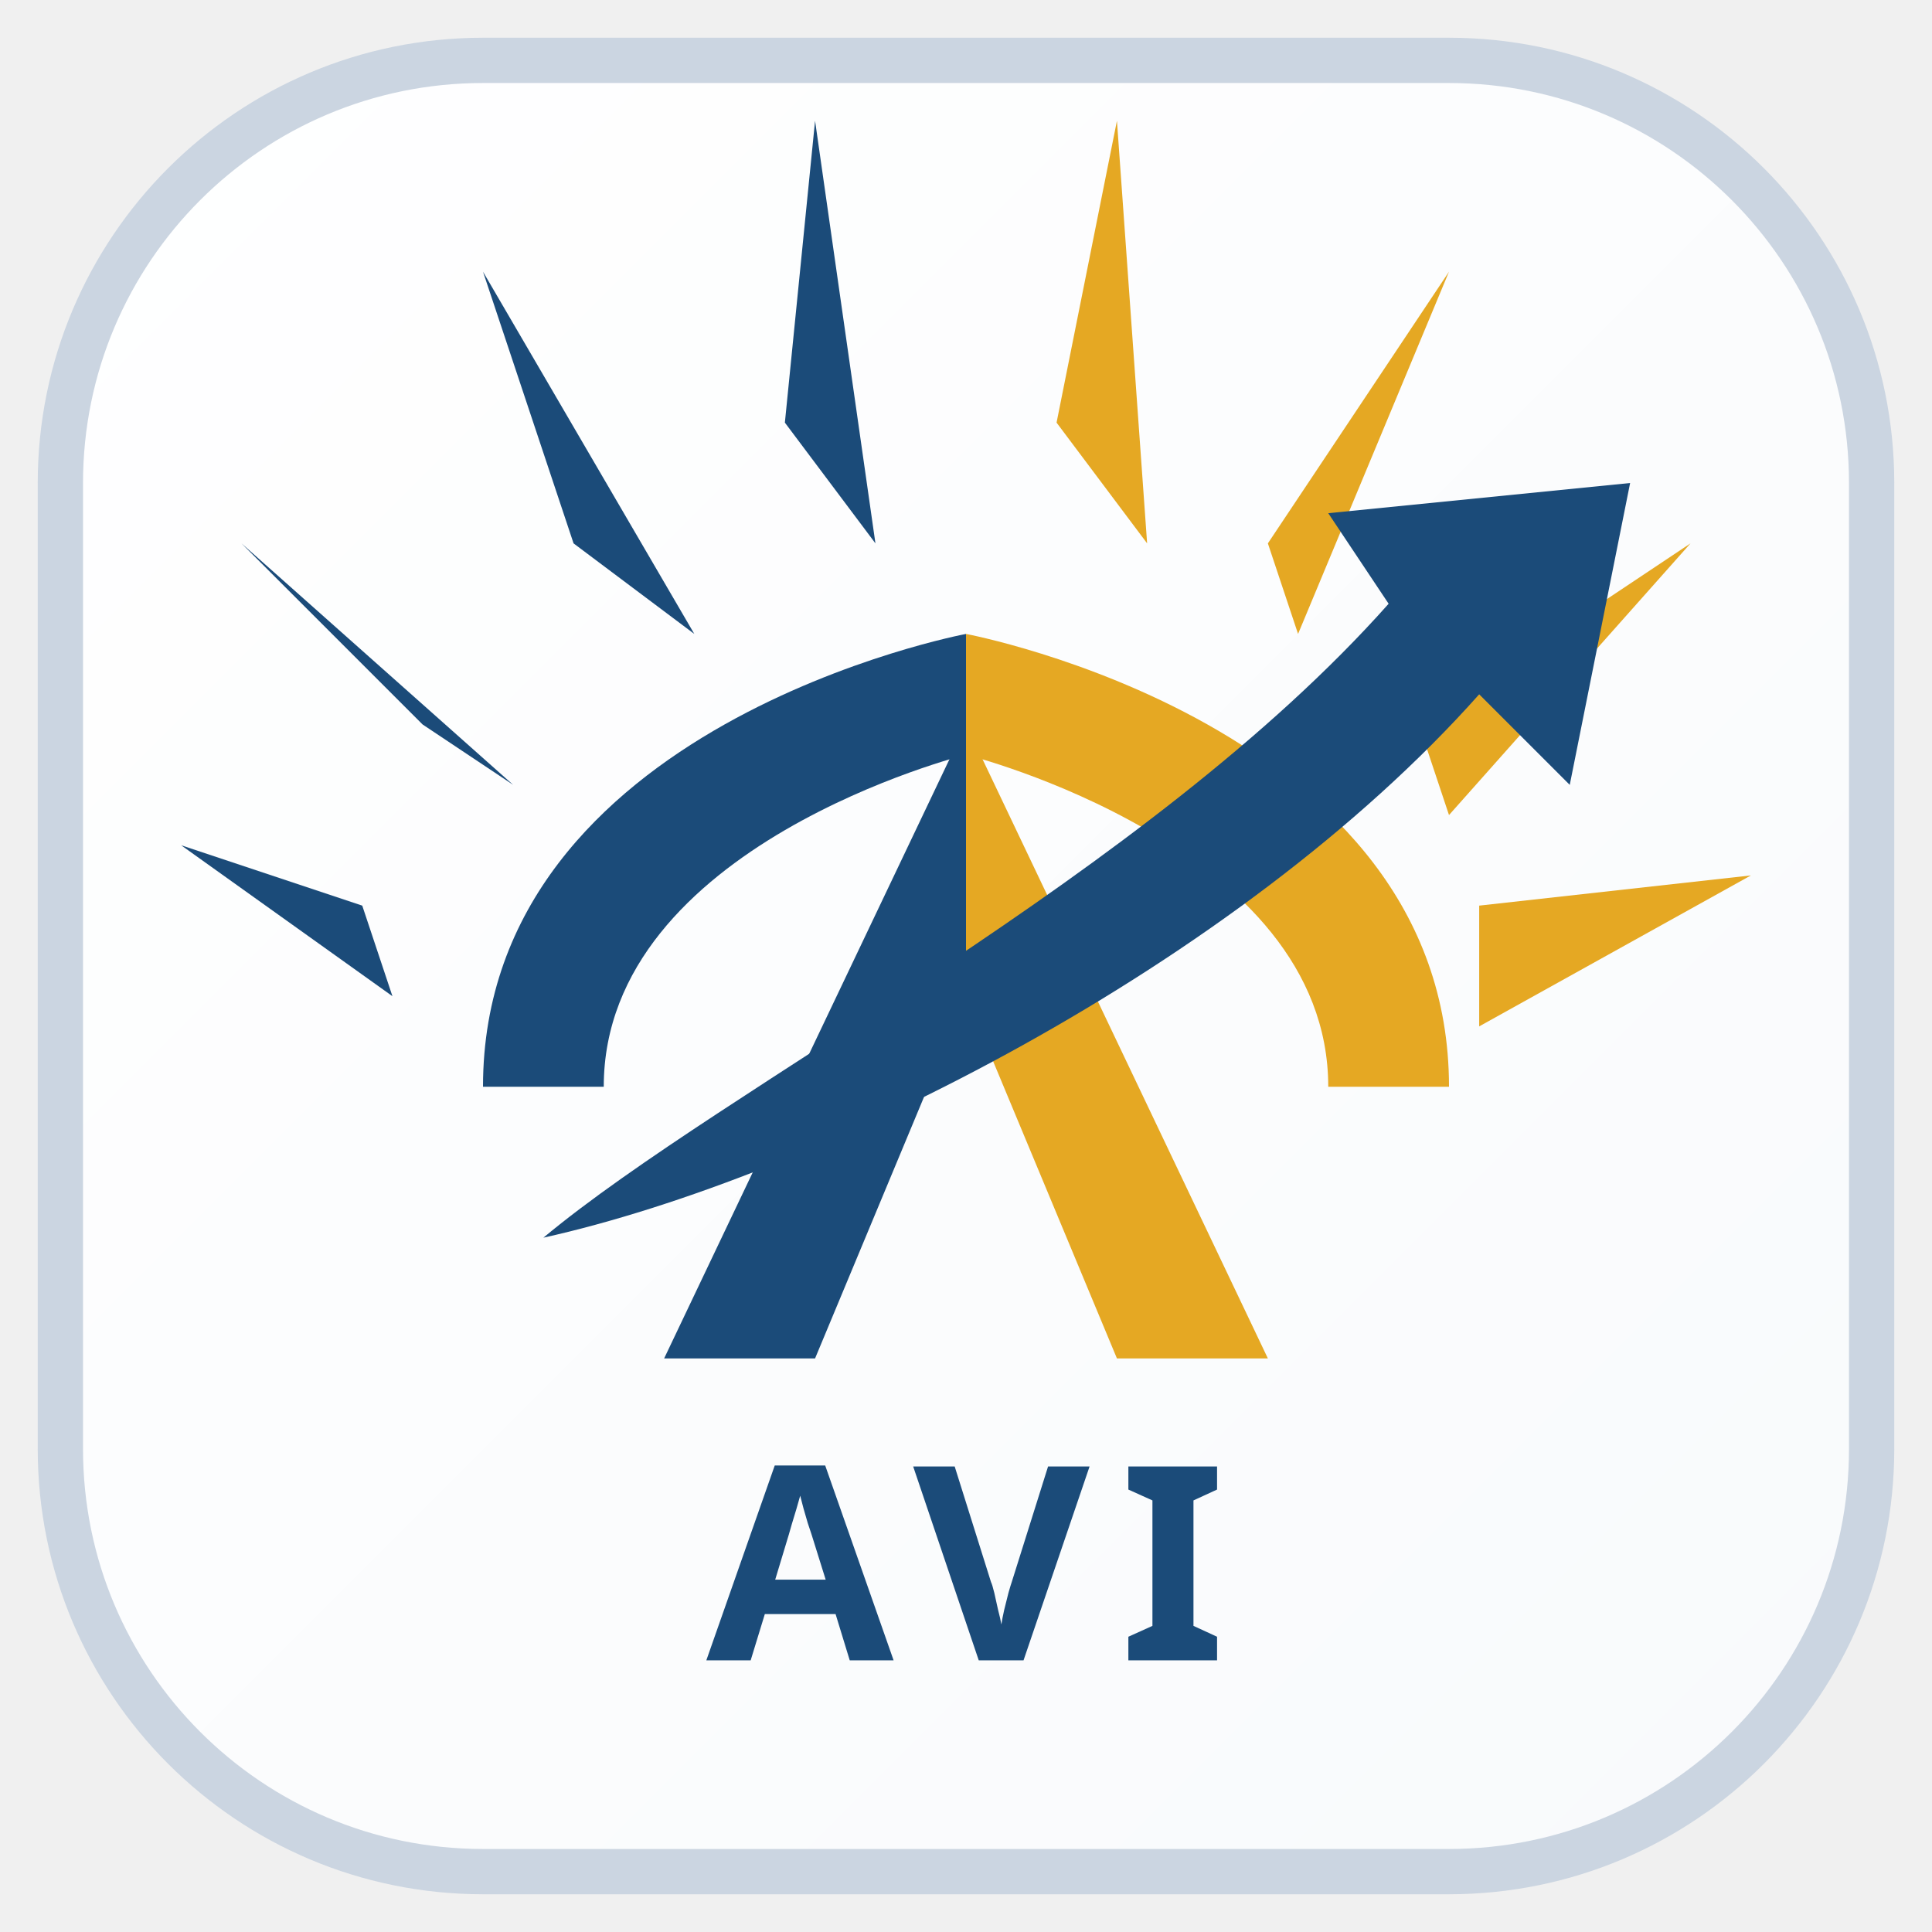
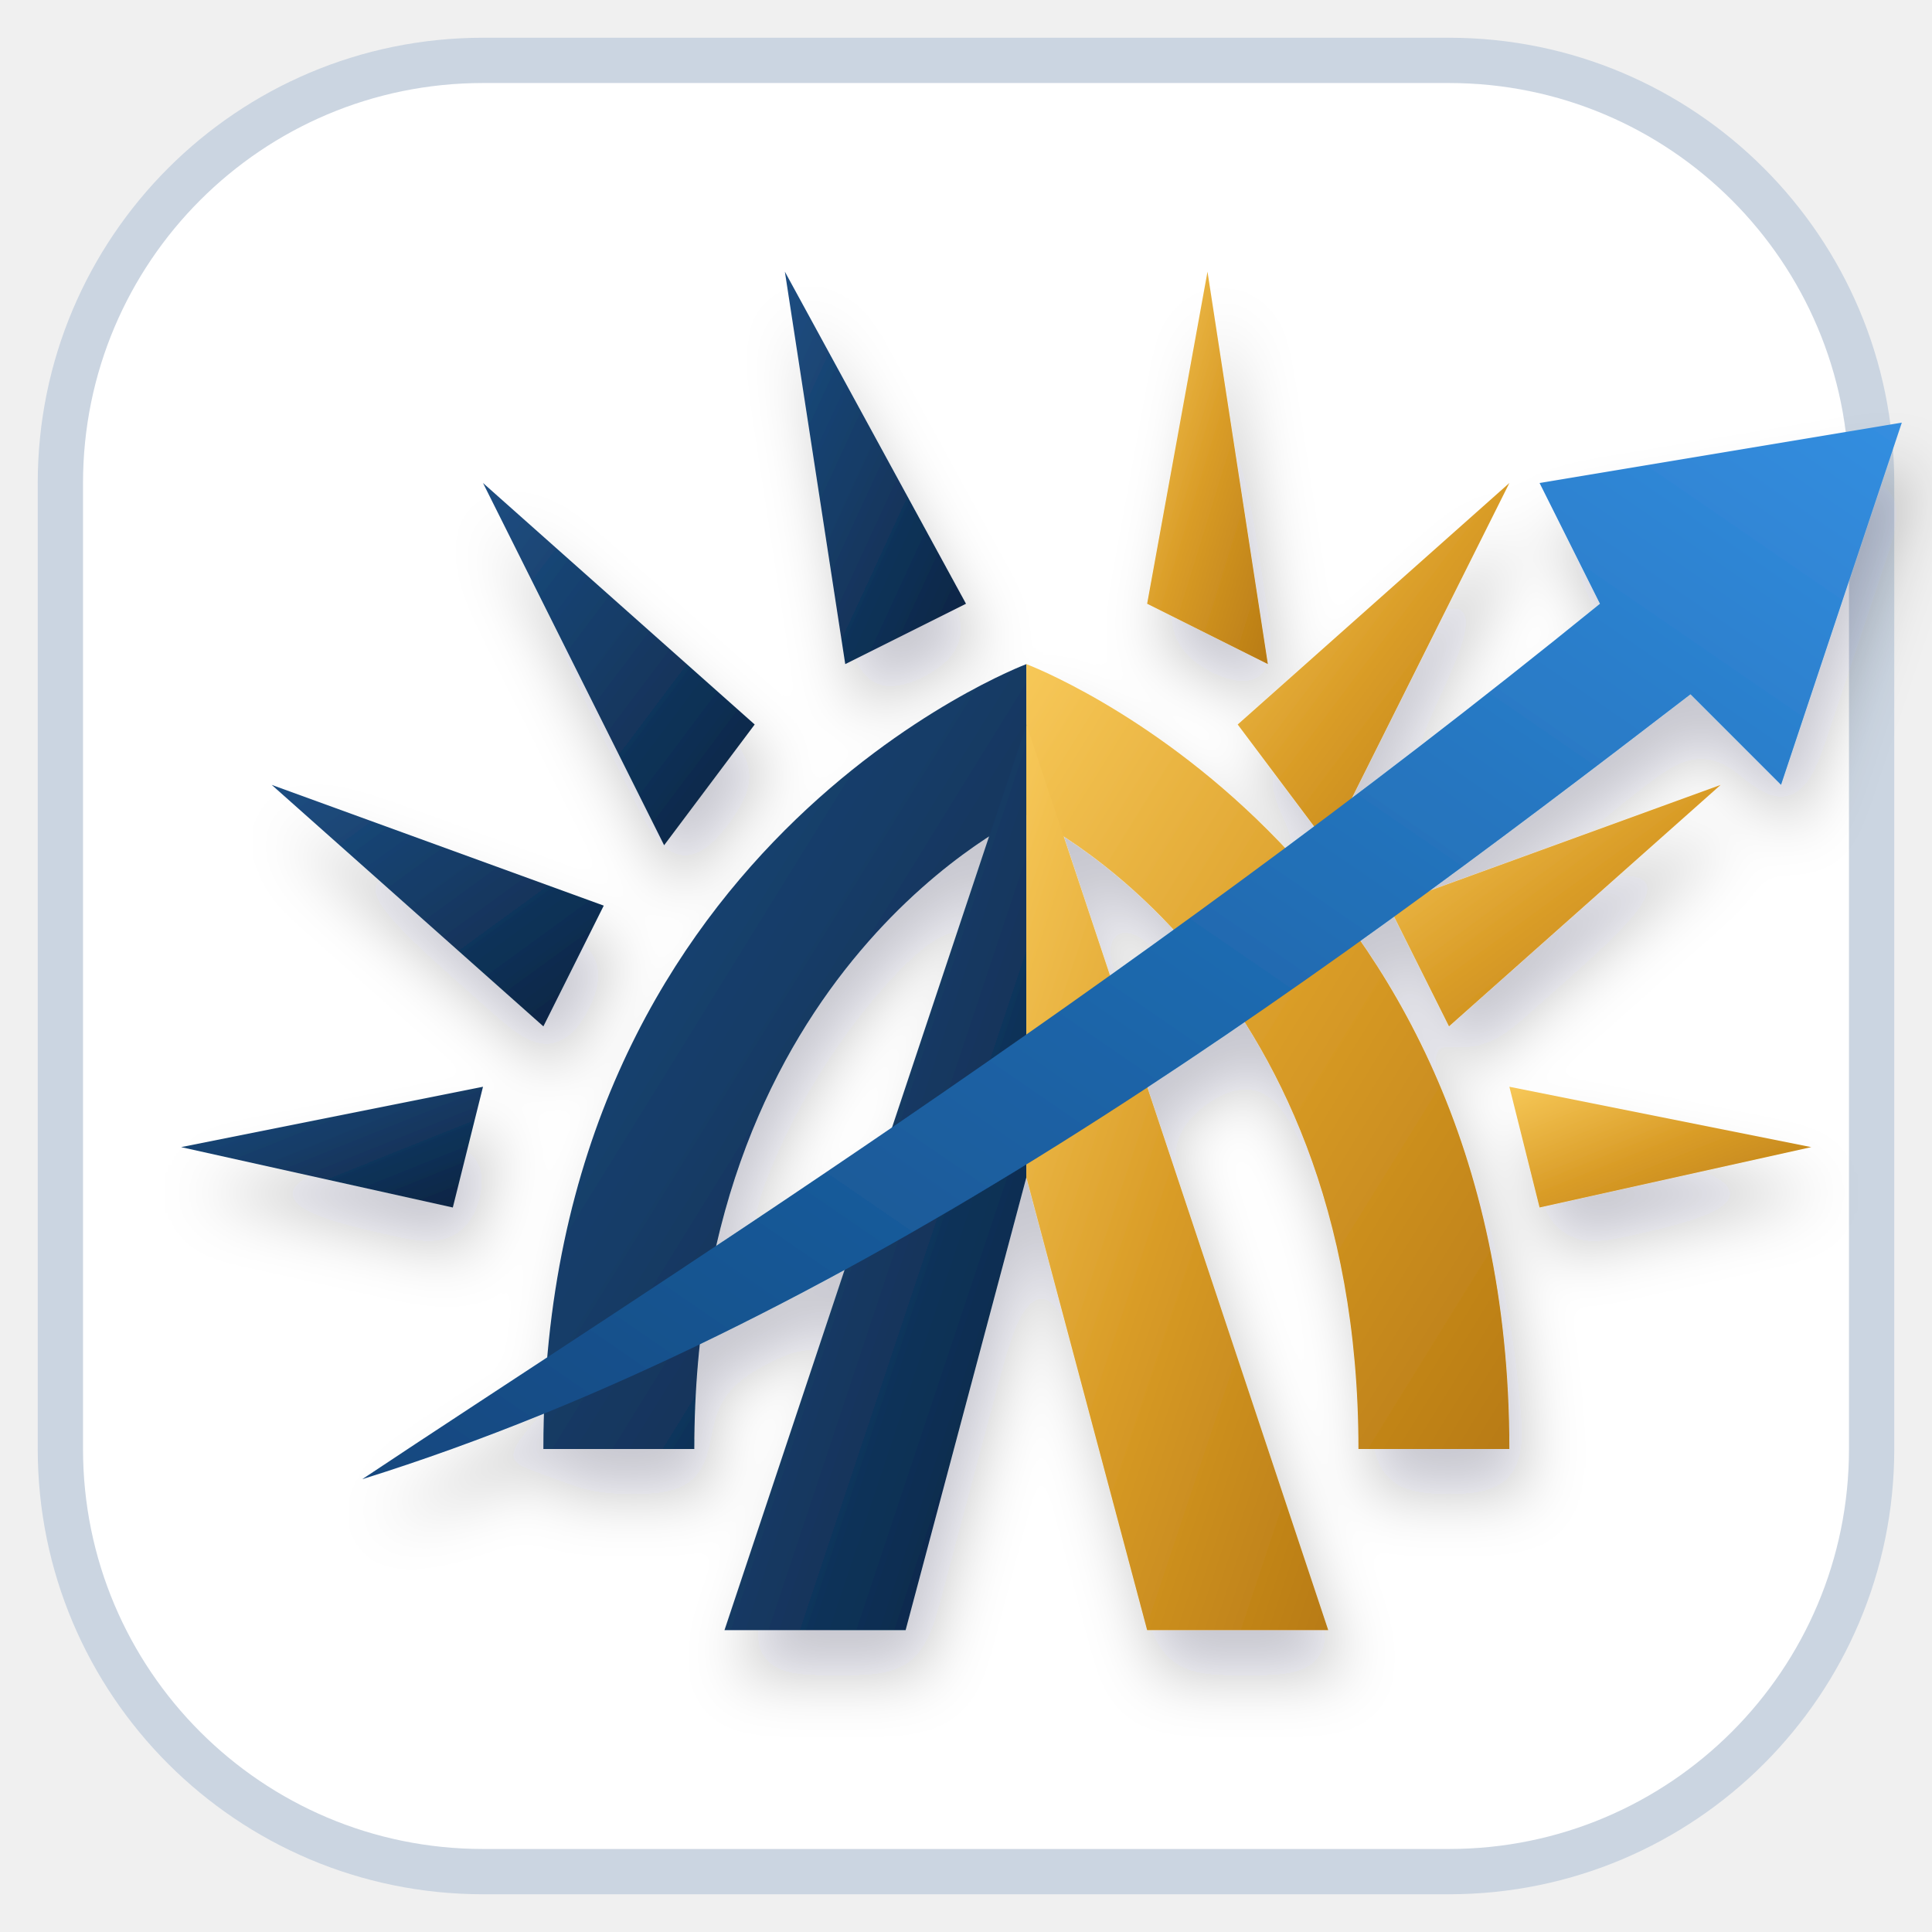
<svg xmlns="http://www.w3.org/2000/svg" viewBox="0 0 64 64" fill="none">
  <defs>
-     <linearGradient id="favBg" x1="0%" y1="0%" x2="100%" y2="100%">
-       <stop offset="0%" stop-color="#ffffff" />
-       <stop offset="100%" stop-color="#f8fafc" />
+     <linearGradient id="favNavy" x1="0%" y1="0%" x2="100%" y2="100%">
+       <stop offset="0%" stop-color="#1e4e82" />
+       <stop offset="50%" stop-color="#143a64" />
+       <stop offset="100%" stop-color="#0a2240" />
    </linearGradient>
+     <linearGradient id="favGold" x1="0%" y1="0%" x2="100%" y2="100%">
+       <stop offset="0%" stop-color="#f7c858" />
+       <stop offset="50%" stop-color="#d99c27" />
+       <stop offset="100%" stop-color="#b87b14" />
+     </linearGradient>
+     <linearGradient id="favArrow" x1="0%" y1="100%" x2="100%" y2="0%">
+       <stop offset="0%" stop-color="#13477e" />
+       <stop offset="50%" stop-color="#1e68ad" />
+       <stop offset="100%" stop-color="#348ee0" />
+     </linearGradient>
+     <filter id="favSoftDepth" x="-10%" y="-10%" width="120%" height="120%" filterUnits="userSpaceOnUse">
+       <feDropShadow dx="0.5" dy="1.5" stdDeviation="1" flood-color="#07172b" flood-opacity="0.22" />
+     </filter>
  </defs>
-   <rect x="2" y="2" width="60" height="60" rx="14" fill="url(#favBg)" stroke="#cbd5e1" stroke-width="1.5" />
-   <path d="M 12 30 L 6 28 L 13 33 Z" fill="#1b4b79" />
-   <path d="M 14 24 L 8 18 L 17 26 Z" fill="#1b4b79" />
-   <path d="M 19 18 L 16 9 L 23 21 Z" fill="#1b4b79" />
-   <path d="M 26 14 L 27 4 L 29 18 Z" fill="#1b4b79" />
-   <path d="M 35 14 L 37 4 L 38 18 Z" fill="#e5a823" />
-   <path d="M 42 18 L 48 9 L 43 21 Z" fill="#e5a823" />
-   <path d="M 47 24 L 56 18 L 48 27 Z" fill="#e5a823" />
-   <path d="M 49 30 L 58 29 L 49 34 Z" fill="#e5a823" />
-   <path d="M 16 36 C 16 24, 32 21, 32 21 L 32 25 C 32 25, 20 28, 20 36 Z" fill="#1b4b79" />
-   <path d="M 32 21 C 32 21, 48 24, 48 36 L 44 36 C 44 28, 32 25, 32 25 Z" fill="#e5a823" />
-   <path d="M 32 24 L 22 45 L 27 45 L 32 33 Z" fill="#1b4b79" />
-   <path d="M 32 24 L 32 33 L 37 45 L 42 45 Z" fill="#e5a823" />
-   <path d="M 18 41 C 24 36, 38 29, 46 20 L 44 17 L 54 16 L 52 26 L 49 23 C 41 32, 27 39, 18 41 Z" fill="#1b4b79" />
-   <text x="32" y="55" font-family="'Plus Jakarta Sans', sans-serif" font-size="9" font-weight="900" fill="#1b4b79" text-anchor="middle" letter-spacing="1">AVI</text>
+   <rect x="2" y="2" width="60" height="60" rx="14" fill="#ffffff" stroke="#cbd5e1" stroke-width="1.5" />
+   <g transform="translate(-1, 0)" filter="url(#favSoftDepth)">
+     <polygon points="7,38 17,36 16,40" fill="url(#favNavy)" />
+     <polygon points="10,26 21,30 19,34" fill="url(#favNavy)" />
+     <polygon points="17,16 26,24 23,28" fill="url(#favNavy)" />
+     <polygon points="27,9 33,20 29,22" fill="url(#favNavy)" />
+     <polygon points="41,9 39,20 43,22" fill="url(#favGold)" />
+     <polygon points="51,16 42,24 45,28" fill="url(#favGold)" />
+     <polygon points="58,26 47,30 49,34" fill="url(#favGold)" />
+     <polygon points="61,38 51,36 52,40" fill="url(#favGold)" />
+     <path d="M 19 48 C 19 28, 35 22, 35 22 L 35 27 C 35 27, 24 32, 24 48 Z" fill="url(#favNavy)" />
+     <path d="M 35 22 C 35 22, 51 28, 51 48 L 46 48 C 46 32, 35 27, 35 27 Z" fill="url(#favGold)" />
+     <polygon points="35,24 25,54 31,54 35,39" fill="url(#favNavy)" />
+     <polygon points="35,24 35,39 39,54 45,54" fill="url(#favGold)" />
+     <path d="M 13 49 C 22 43, 38 33, 54 20 L 52 16 L 64 14 L 60 26 L 57 23 C 44 33, 29 44, 13 49 Z" fill="url(#favArrow)" />
+   </g>
</svg>
